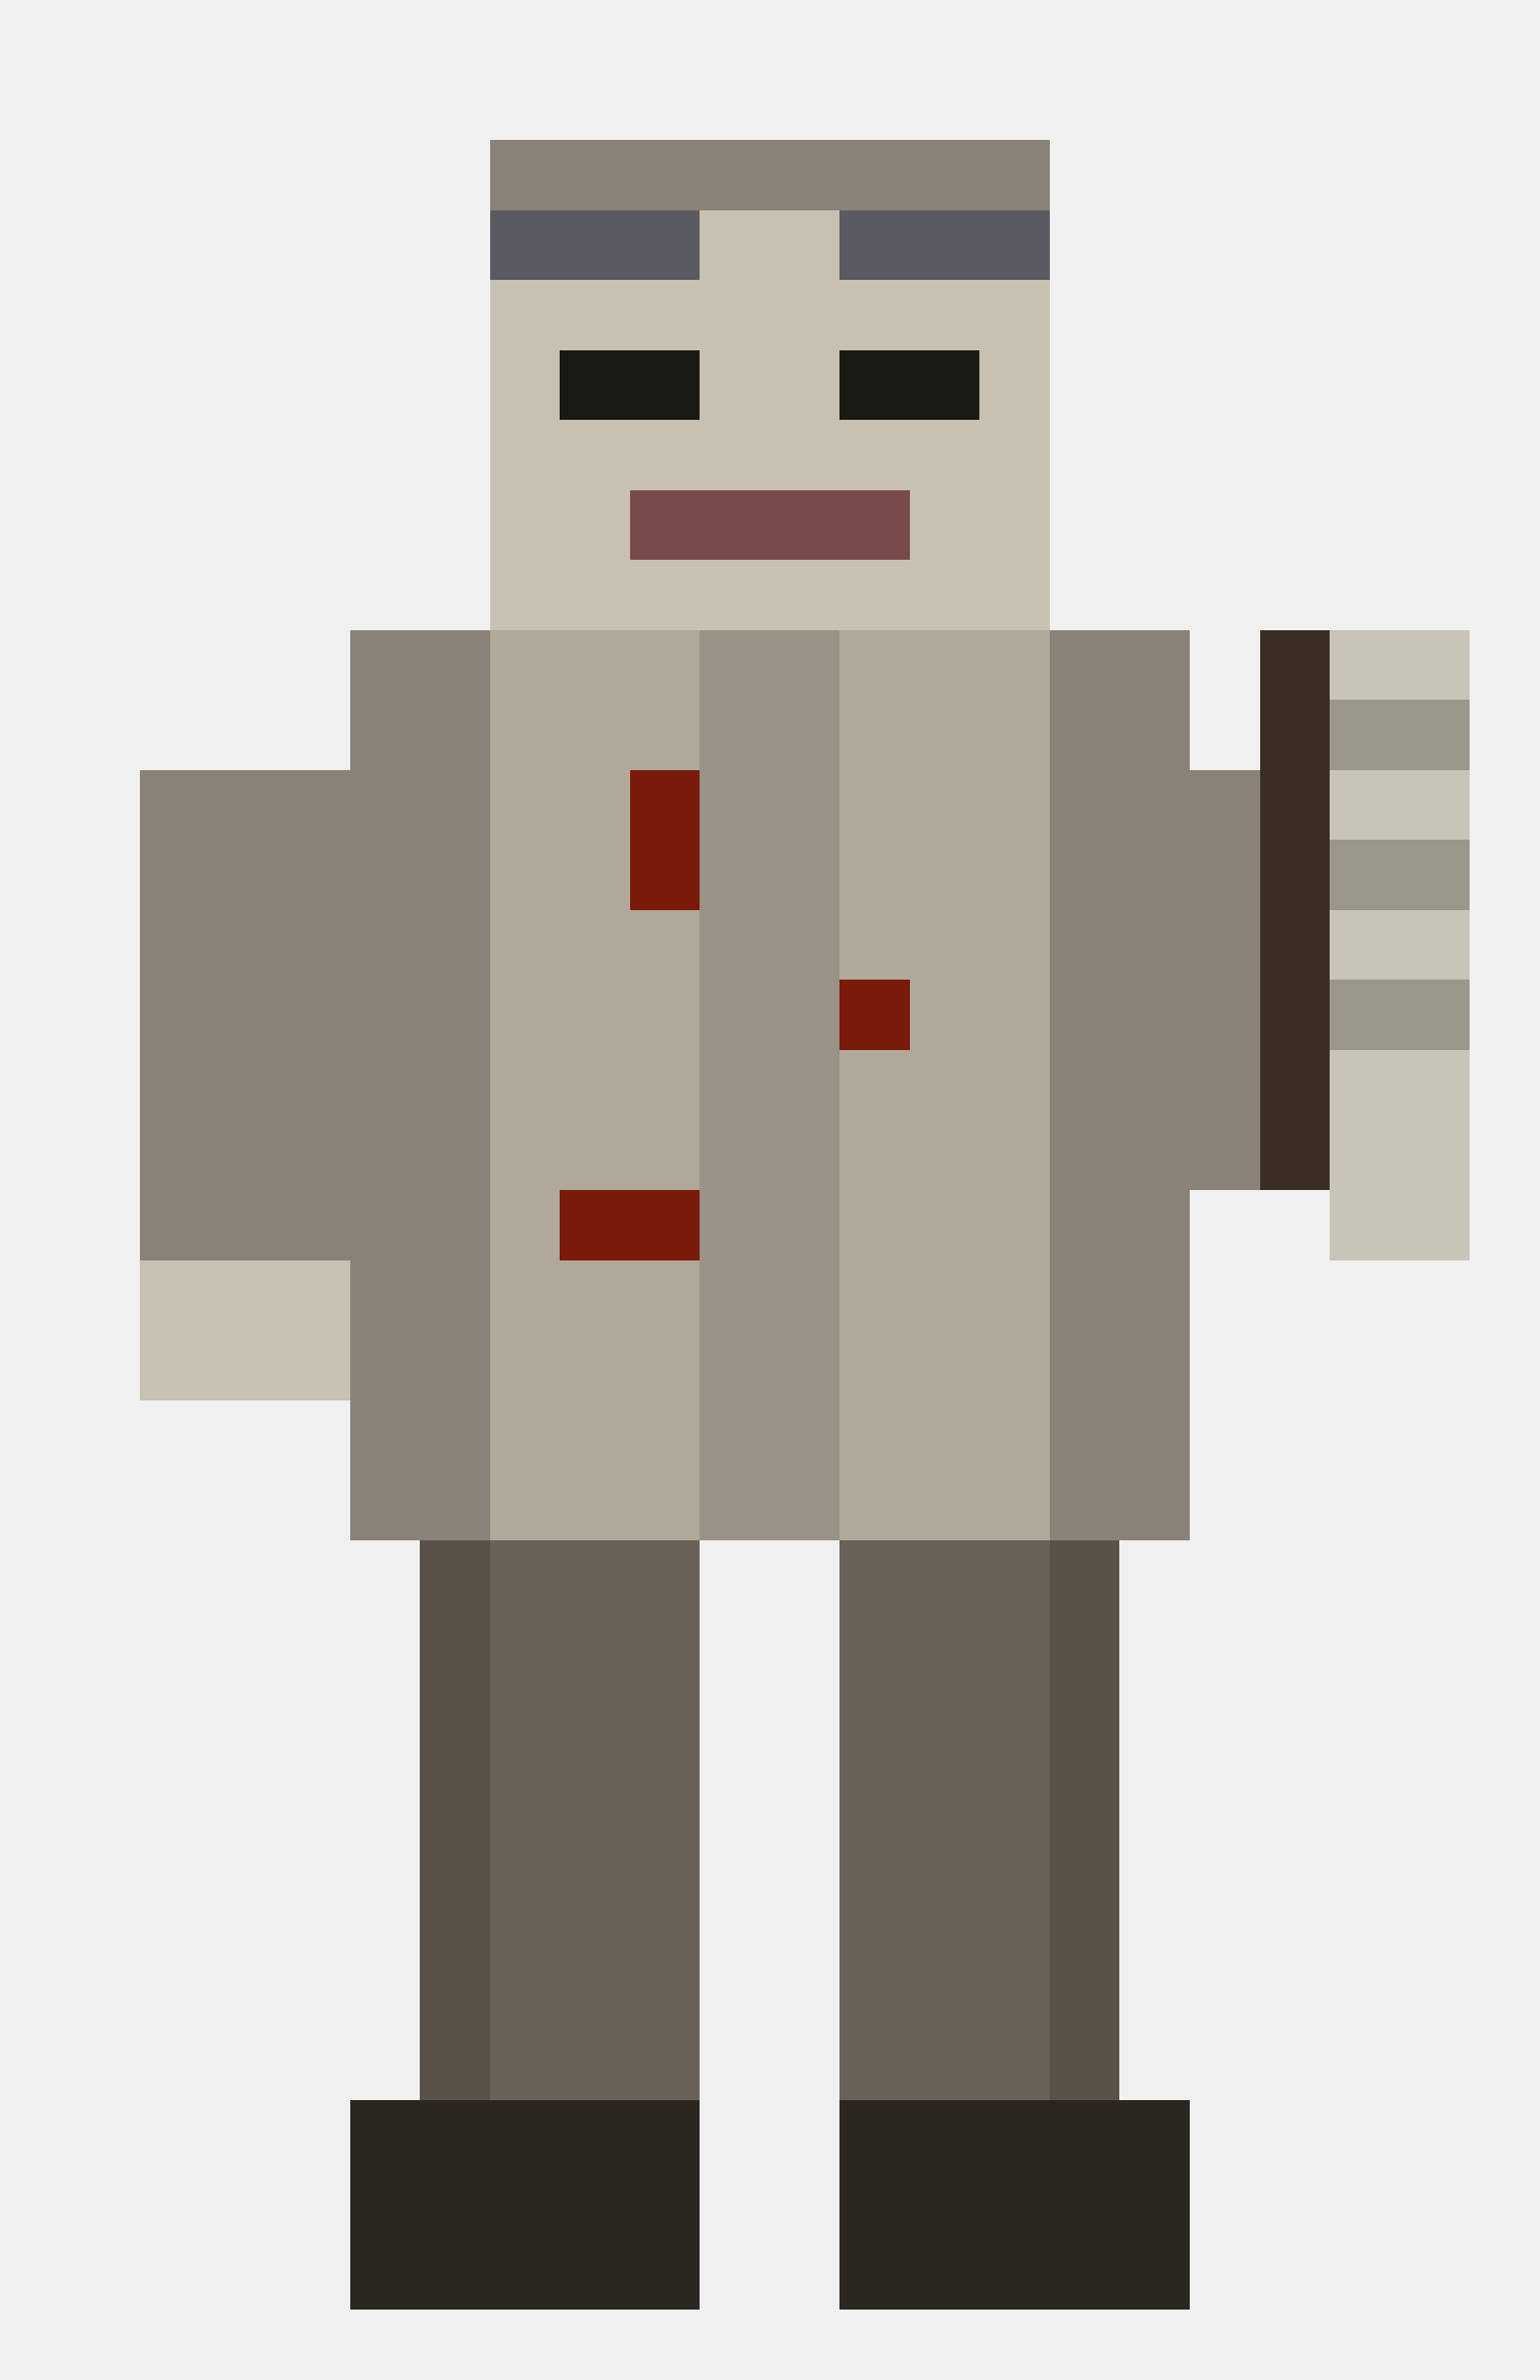
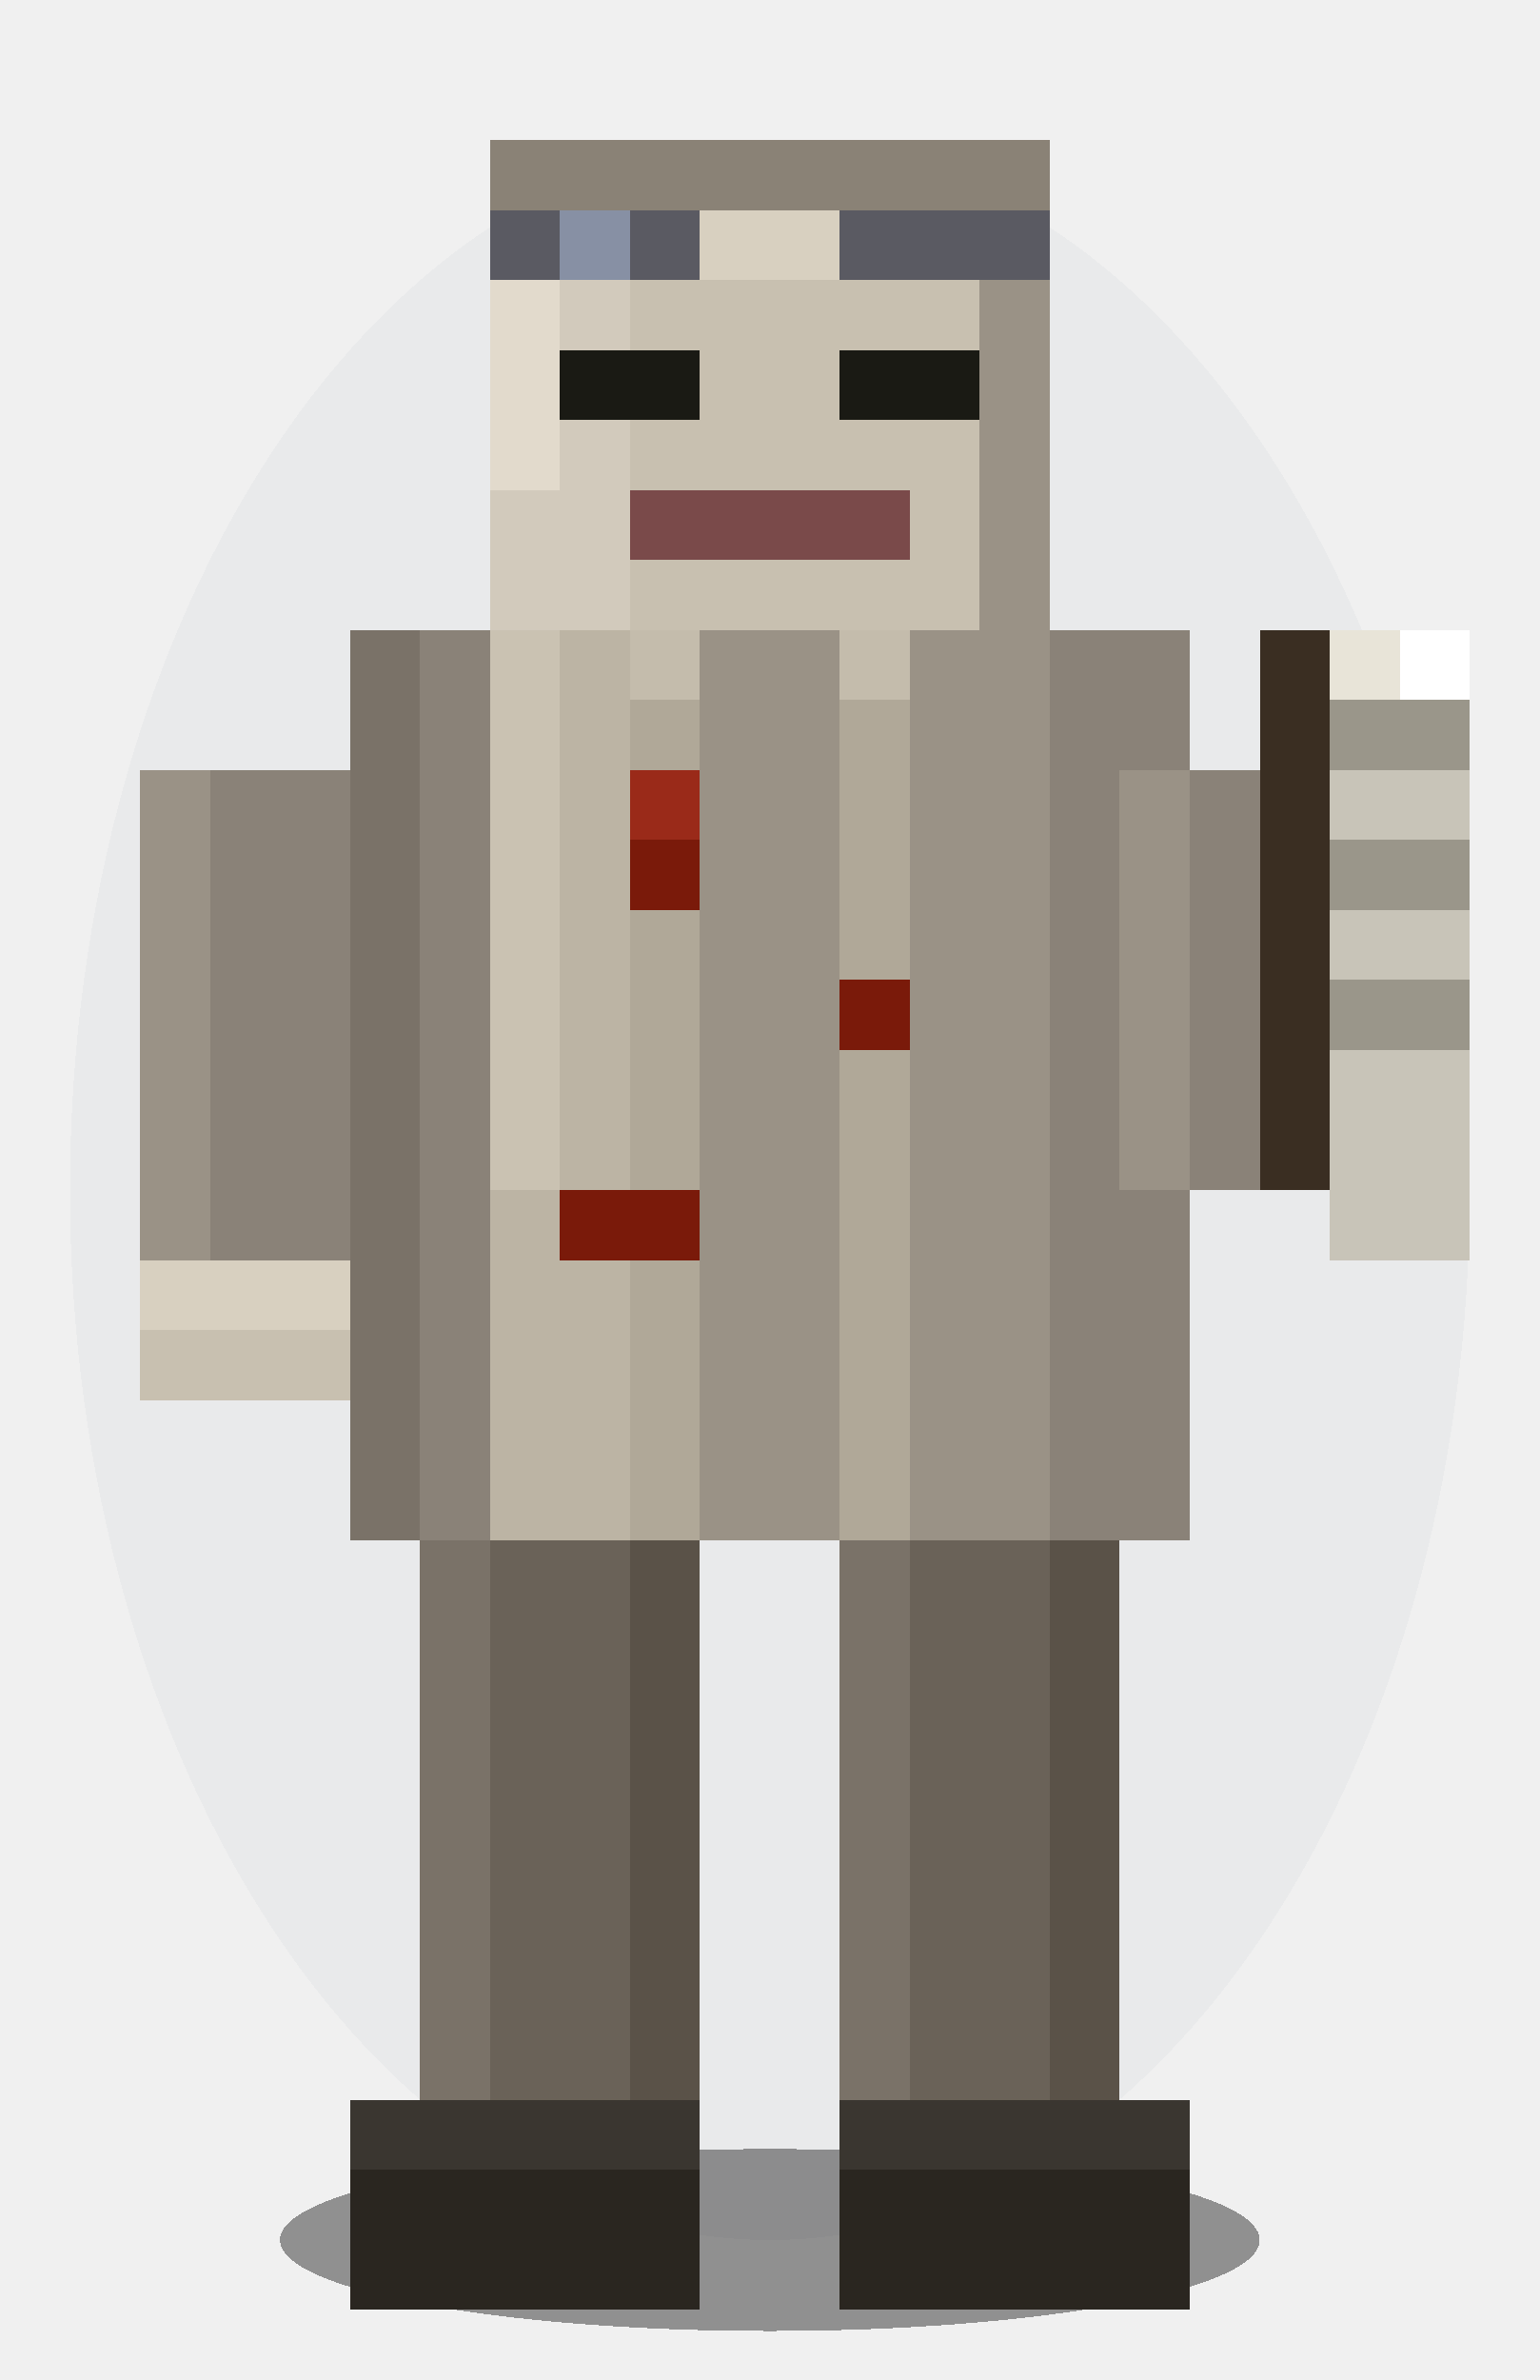
<svg xmlns="http://www.w3.org/2000/svg" viewBox="0 0 22 34" shape-rendering="crispEdges" preserveAspectRatio="xMidYMax meet" aria-label="Asylum Fleshwright">
+   <ellipse cx="11" cy="17" rx="10" ry="15" fill="#8a96a0" opacity="0.07" />
+   <ellipse cx="11" cy="32" rx="7" ry="1.3" fill="#000" opacity="0.4" />
  <rect x="7" y="2" width="8" height="7" fill="#c8c0b0" />
-   <rect x="7" y="2" width="8" height="1" fill="#a8a090" />
  <rect x="7" y="2" width="8" height="1" fill="#8a8276" />
+   <rect x="7" y="3" width="8" height="1" fill="#d8d0c0" />
+   <rect x="7" y="3" width="2" height="6" fill="#d2cabc" />
+   <rect x="7" y="3" width="1" height="4" fill="#e2dacc" />
+   <rect x="14" y="3" width="1" height="6" fill="#9a9286" />
  <rect x="7" y="3" width="3" height="1" fill="#5a5a62" />
  <rect x="12" y="3" width="3" height="1" fill="#5a5a62" />
+   <rect x="8" y="3" width="1" height="1" fill="#9aa6c0" opacity="0.7" />
  <rect x="8" y="5" width="2" height="1" fill="#1a1a14" />
  <rect x="12" y="5" width="2" height="1" fill="#1a1a14" />
  <rect x="9" y="7" width="4" height="1" fill="#7a4a4a" />
  <rect x="5" y="9" width="12" height="13" fill="#8a8278" />
  <rect x="7" y="9" width="8" height="13" fill="#b0a898" />
+   <rect x="7" y="9" width="8" height="1" fill="#c4bcac" />
+   <rect x="7" y="9" width="2" height="13" fill="#bcb4a4" />
+   <rect x="7" y="9" width="1" height="8" fill="#cac2b2" />
+   <rect x="13" y="9" width="2" height="13" fill="#9a9286" />
+   <rect x="5" y="9" width="1" height="13" fill="#7a7268" />
  <rect x="9" y="11" width="1" height="2" fill="#7a1a0a" />
  <rect x="11" y="14" width="2" height="1" fill="#7a1a0a" />
  <rect x="8" y="17" width="2" height="1" fill="#7a1a0a" />
+   <rect x="9" y="11" width="1" height="1" fill="#a83020" opacity="0.7" />
  <rect x="10" y="9" width="2" height="13" fill="#9a9286" />
  <rect x="16" y="11" width="3" height="6" fill="#8a8278" />
+   <rect x="16" y="11" width="1" height="6" fill="#9a9286" />
  <rect x="18" y="9" width="1" height="8" fill="#3a2e22" />
  <rect x="19" y="9" width="2" height="9" fill="#c8c4b8" />
+   <rect x="19" y="9" width="2" height="1" fill="#e8e4d8" />
  <rect x="19" y="10" width="2" height="1" fill="#9a968a" />
  <rect x="19" y="12" width="2" height="1" fill="#9a968a" />
  <rect x="19" y="14" width="2" height="1" fill="#9a968a" />
+   <rect x="20" y="9" width="1" height="1" fill="#ffffff" />
  <rect x="2" y="11" width="3" height="8" fill="#8a8278" />
+   <rect x="2" y="11" width="1" height="8" fill="#9a9286" />
  <rect x="2" y="18" width="3" height="2" fill="#c8c0b0" />
+   <rect x="2" y="18" width="3" height="1" fill="#d8d0c0" />
  <rect x="6" y="22" width="4" height="8" fill="#6a6258" />
  <rect x="12" y="22" width="4" height="8" fill="#6a6258" />
-   <rect x="6" y="22" width="1" height="8" fill="#5a5248" />
+   <rect x="6" y="22" width="1" height="8" fill="#7a7268" />
+   <rect x="9" y="22" width="1" height="8" fill="#5a5248" />
+   <rect x="12" y="22" width="1" height="8" fill="#7a7268" />
  <rect x="15" y="22" width="1" height="8" fill="#5a5248" />
  <rect x="5" y="30" width="5" height="3" fill="#2a2620" />
  <rect x="12" y="30" width="5" height="3" fill="#2a2620" />
+   <rect x="5" y="30" width="5" height="1" fill="#3a3630" />
+   <rect x="12" y="30" width="5" height="1" fill="#3a3630" />
</svg>
